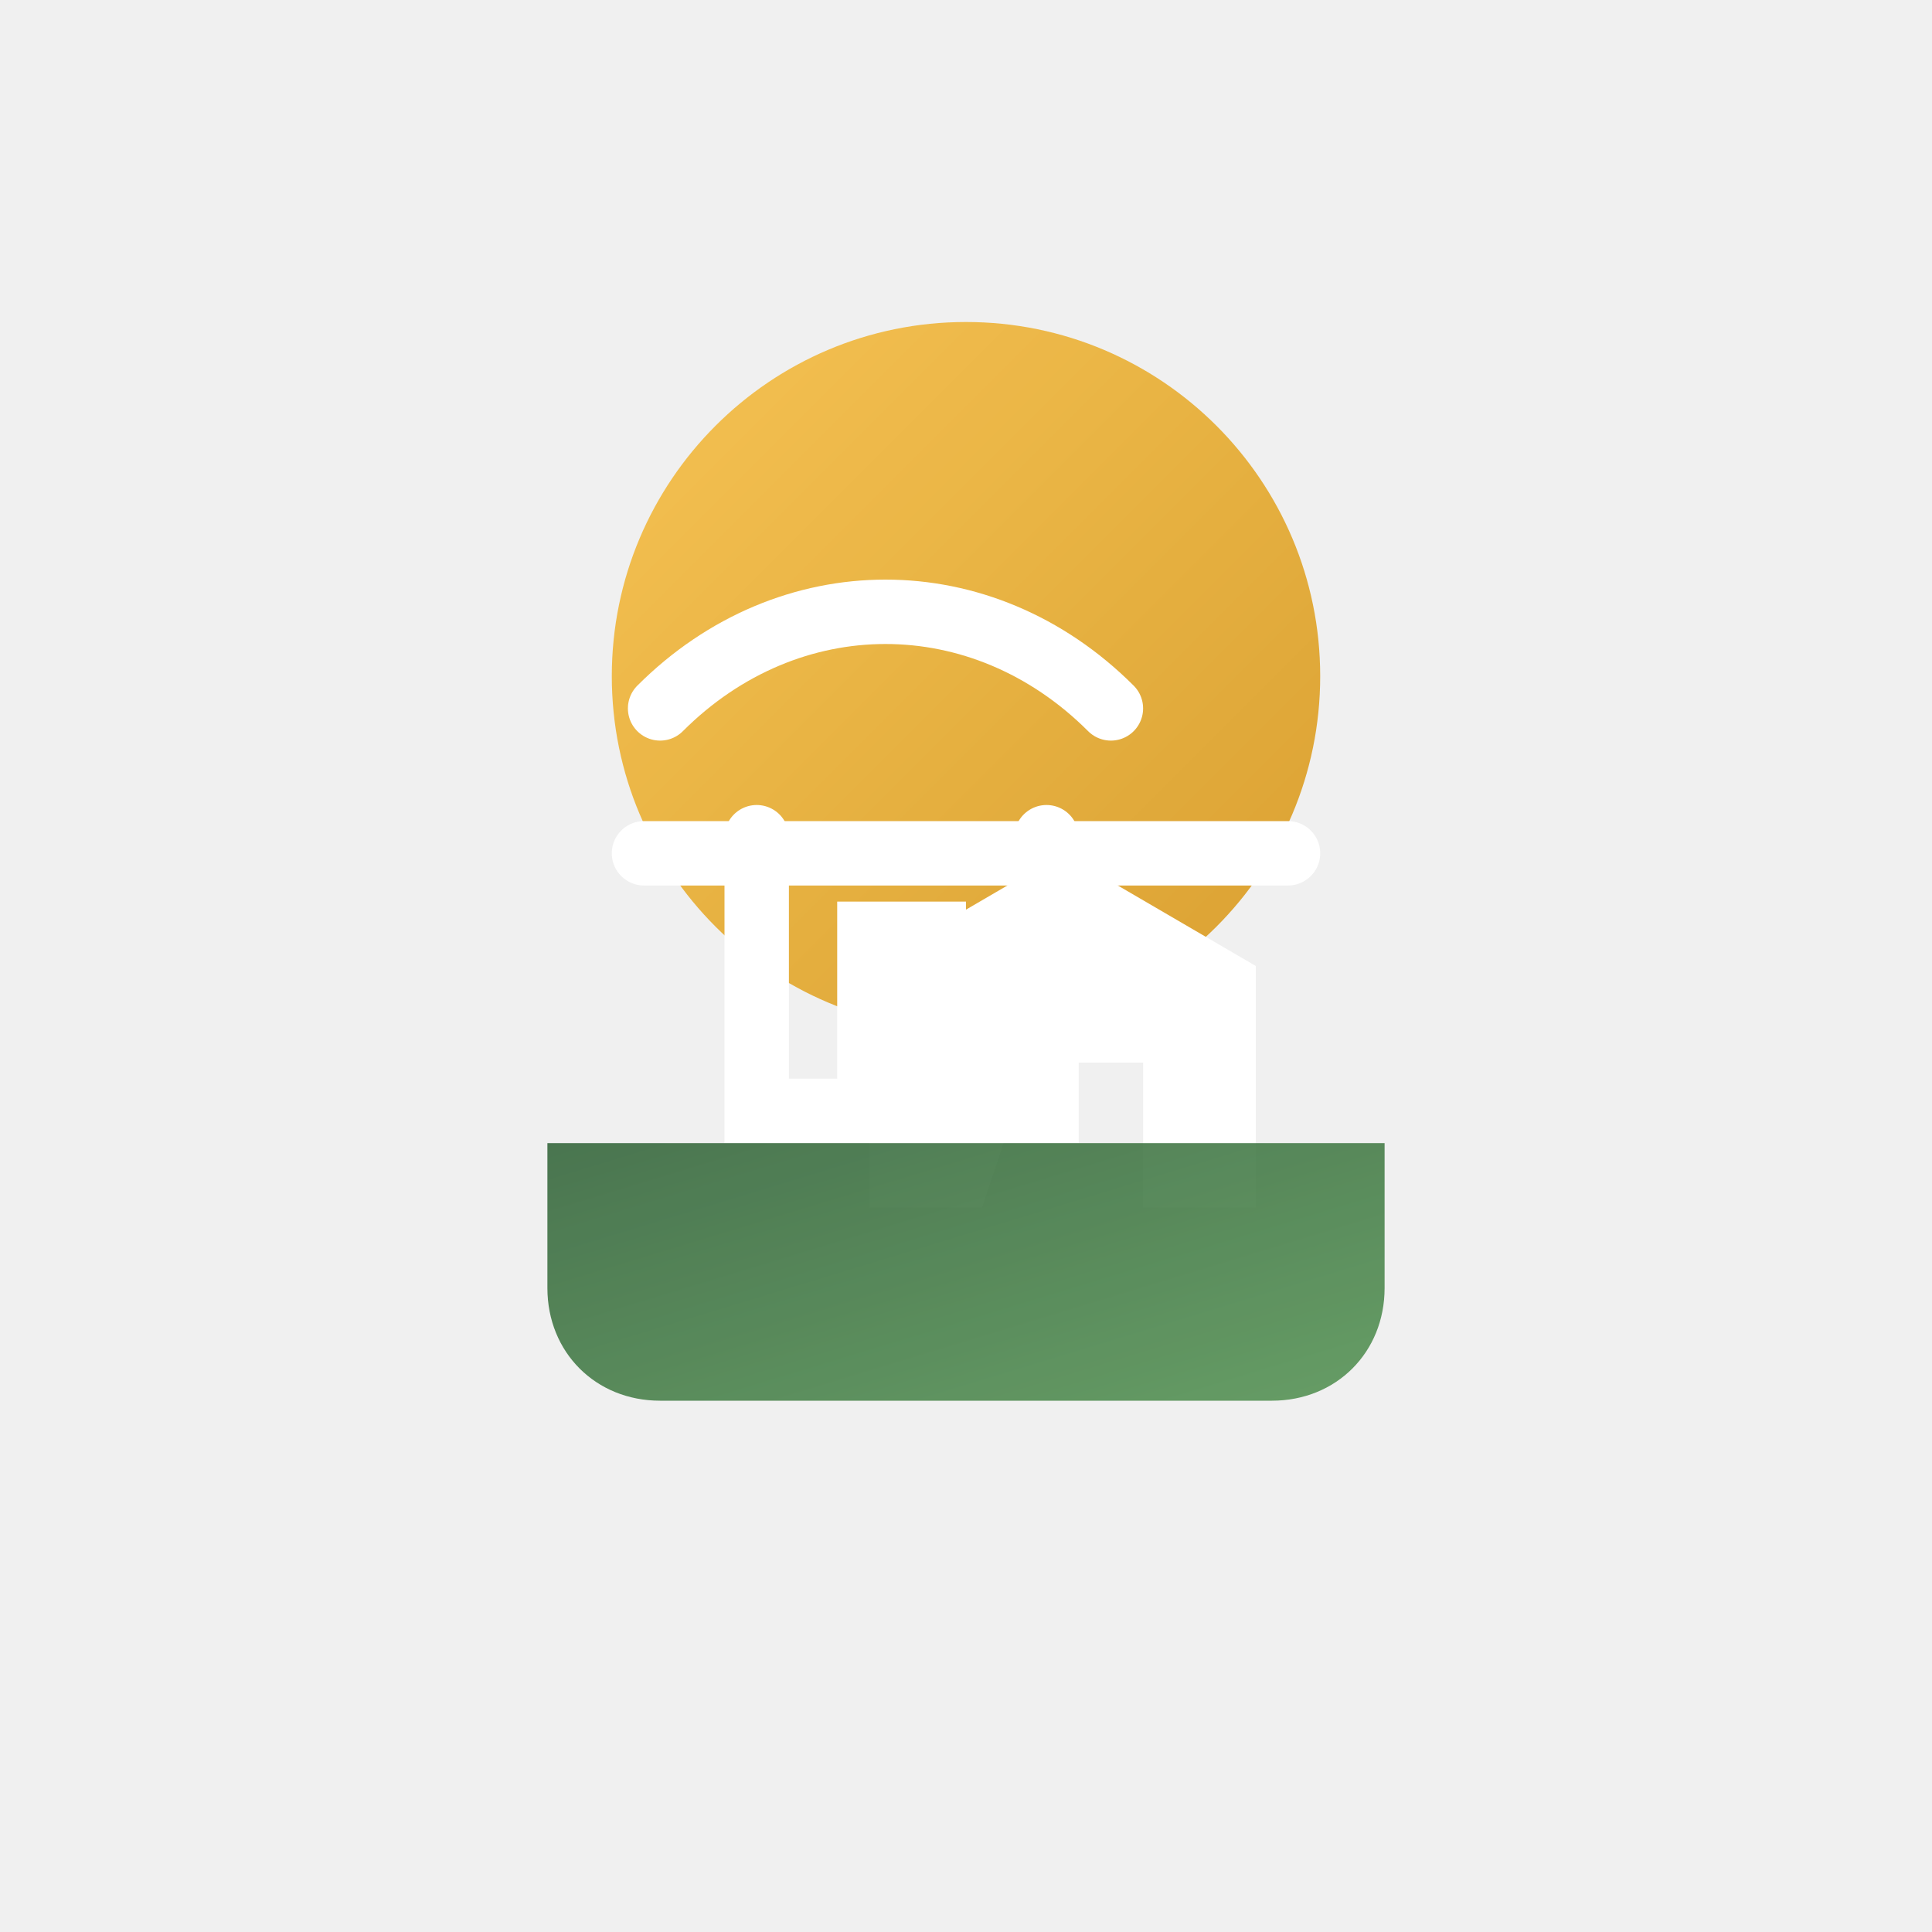
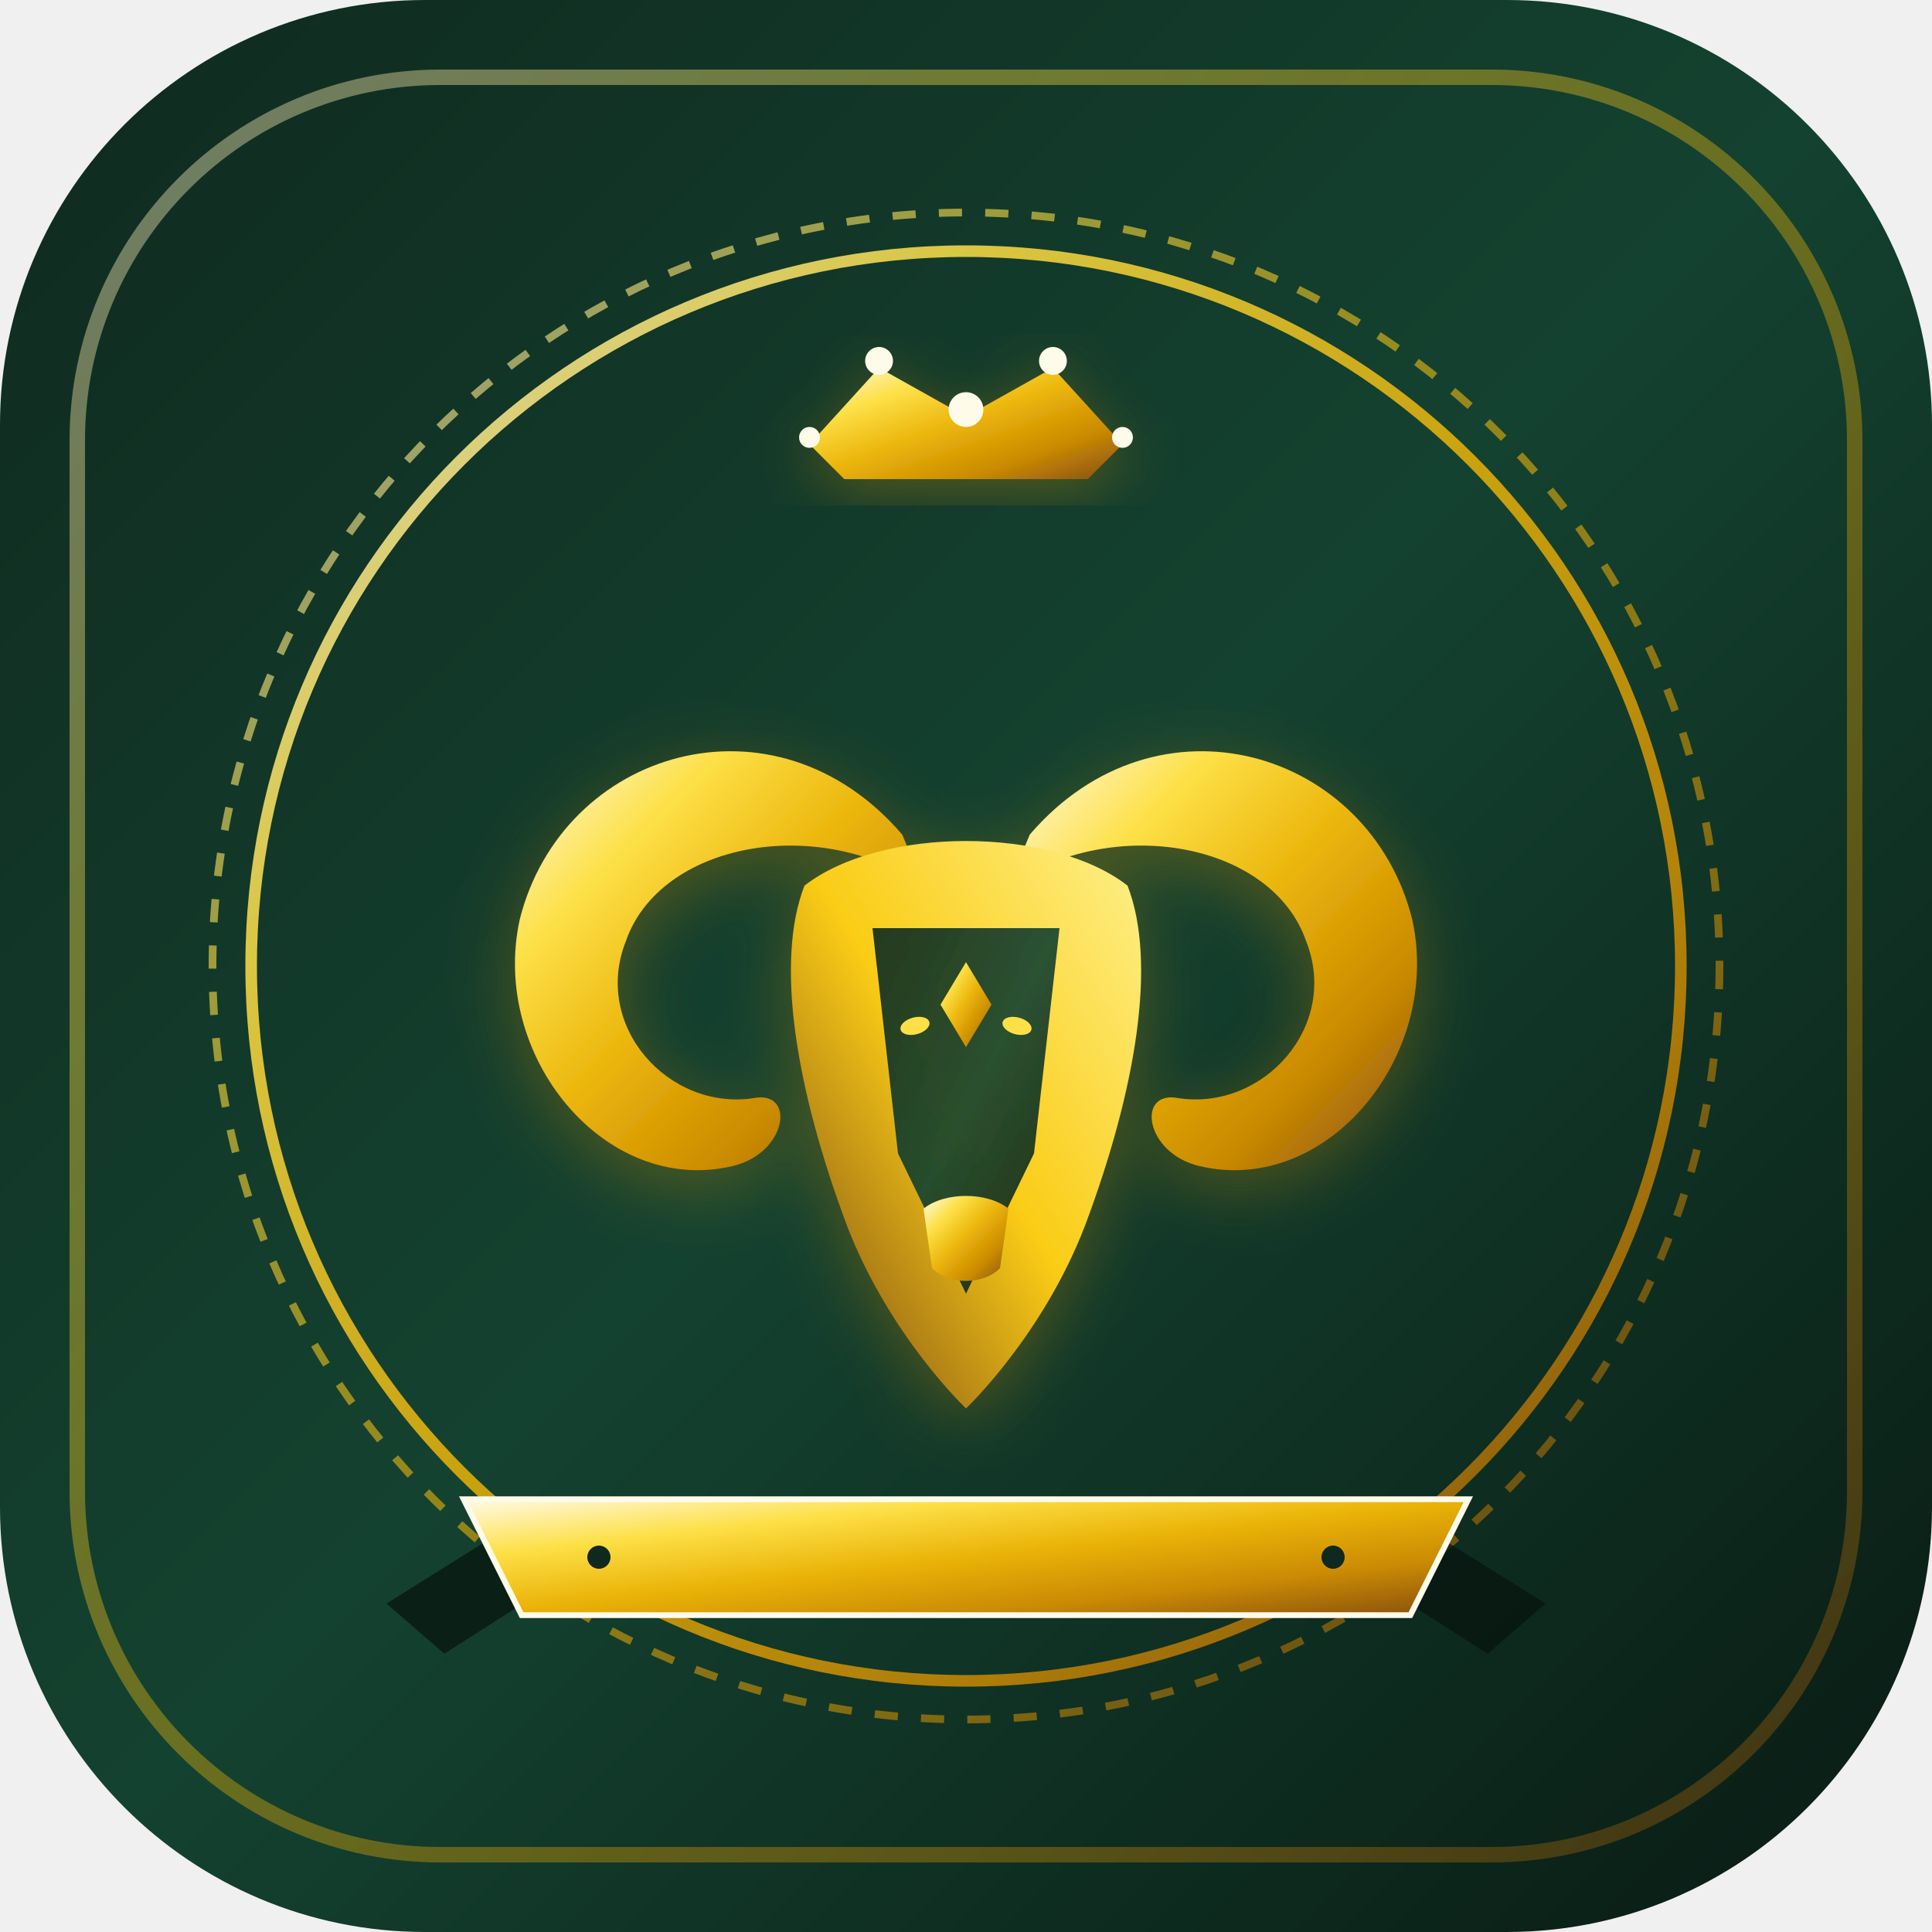
- <svg xmlns="http://www.w3.org/2000/svg" viewBox="0 0 240 240" role="img" aria-label="Sovereign Gold logo">
+ <svg xmlns="http://www.w3.org/2000/svg" viewBox="0 0 500 500" width="100%" height="100%">
  <defs>
-     <linearGradient id="goldGrad" x1="0%" y1="0%" x2="100%" y2="100%">
-       <stop offset="0%" stop-color="#F6C14C" />
-       <stop offset="100%" stop-color="#D89C27" />
+     <linearGradient id="goldPlate" x1="0%" y1="0%" x2="100%" y2="100%">
+       <stop offset="0%" stop-color="#FFFBEB" />
+       <stop offset="25%" stop-color="#FDE047" />
+       <stop offset="50%" stop-color="#EAB308" />
+       <stop offset="75%" stop-color="#CA8A04" />
+       <stop offset="100%" stop-color="#854D0E" />
    </linearGradient>
-     <linearGradient id="greenGrad" x1="0%" y1="0%" x2="100%" y2="100%">
-       <stop offset="0%" stop-color="#2C5F33" />
-       <stop offset="100%" stop-color="#4E8F4D" />
+     <linearGradient id="goldGleam" x1="0%" y1="100%" x2="100%" y2="0%">
+       <stop offset="0%" stop-color="#713F12" />
+       <stop offset="50%" stop-color="#FACC15" />
+       <stop offset="100%" stop-color="#FEF08A" />
    </linearGradient>
+     <linearGradient id="forestDeep" x1="0%" y1="0%" x2="100%" y2="100%">
+       <stop offset="0%" stop-color="#0F291E" />
+       <stop offset="50%" stop-color="#144230" />
+       <stop offset="100%" stop-color="#091A13" />
+     </linearGradient>
+     <linearGradient id="emeraldAccent" x1="0%" y1="0%" x2="100%" y2="100%">
+       <stop offset="0%" stop-color="#22C55E" />
+       <stop offset="100%" stop-color="#15803D" />
+     </linearGradient>
+     <filter id="goldGlow" x="-20%" y="-20%" width="140%" height="140%">
+       <feDropShadow dx="0" dy="4" stdDeviation="8" flood-color="#CA8A04" flood-opacity="0.35" />
+     </filter>
  </defs>
-   <rect width="240" height="240" rx="48" fill="none" />
-   <circle cx="120" cy="84" r="44" fill="url(#goldGrad)" opacity="0.95" />
-   <path d="M82 88c8-8 18-12 28-12 10 0 20 4 28 12" fill="none" stroke="#fff" stroke-width="8" stroke-linecap="round" />
-   <path d="M80 106h80" stroke="#fff" stroke-width="8" stroke-linecap="round" />
-   <path d="M94 104v34h14v-22h8v22h14v-34" fill="none" stroke="#fff" stroke-width="8" stroke-linecap="round" />
-   <path d="M128 132h14v18h14v-30l-24-14-24 14v30h14z" fill="#fff" />
-   <path d="M68 160c0 8 6 14 14 14h76c8 0 14-6 14-14v-18H68v18Z" fill="url(#greenGrad)" opacity="0.85" />
+   <rect width="500" height="500" rx="110" fill="url(#forestDeep)" />
+   <rect x="20" y="20" width="460" height="460" rx="94" fill="none" stroke="url(#goldPlate)" stroke-width="4" opacity="0.4" />
+   <circle cx="250" cy="250" r="195" fill="none" stroke="url(#goldPlate)" stroke-width="2" stroke-dasharray="6,6" opacity="0.6" />
+   <circle cx="250" cy="250" r="185" fill="none" stroke="url(#goldPlate)" stroke-width="3" opacity="0.85" />
+   <g transform="translate(250, 115) scale(0.9)" filter="url(#goldGlow)">
+     <path d="M-45,0 L-25,-22 L0,-8 L25,-22 L45,0 L35,10 L-35,10 Z" fill="url(#goldPlate)" />
+     <circle cx="-25" cy="-24" r="4" fill="#FFFBEB" />
+     <circle cx="0" cy="-10" r="5" fill="#FFFBEB" />
+     <circle cx="25" cy="-24" r="4" fill="#FFFBEB" />
+     <circle cx="-45" cy="-2" r="3" fill="#FFFBEB" />
+     <circle cx="45" cy="-2" r="3" fill="#FFFBEB" />
+   </g>
+   <g transform="translate(250, 260) scale(1.1)" filter="url(#goldGlow)">
+     <path d="M-15,-40 C-45,-75 -95,-60 -105,-20 C-112,12 -85,45 -55,38 C-42,35 -40,20 -50,22 C-70,25 -88,5 -80,-15 C-72,-38 -35,-45 -10,-28 Z" fill="url(#goldPlate)" />
+     <path d="M15,-40 C45,-75 95,-60 105,-20 C112,12 85,45 55,38 C42,35 40,20 50,22 C70,25 88,5 80,-15 C72,-38 35,-45 10,-28 Z" fill="url(#goldPlate)" />
+     <path d="M-38,-28 C-20,-42 20,-42 38,-28 C45,-10 40,20 28,52 C18,78 0,95 0,95 C0,95 -18,78 -28,52 C-40,20 -45,-10 -38,-28 Z" fill="url(#goldGleam)" />
+     <path d="M-22,-18 L22,-18 L16,35 L0,68 L-16,35 Z" fill="url(#forestDeep)" opacity="0.9" />
+     <polygon points="0,-10 6,0 0,10 -6,0" fill="url(#goldPlate)" />
+     <ellipse cx="-12" cy="5" rx="3.5" ry="2" fill="#FDE047" transform="rotate(-15 -12 5)" />
+     <ellipse cx="12" cy="5" rx="3.5" ry="2" fill="#FDE047" transform="rotate(15 12 5)" />
+     <path d="M-10,48 C-5,44 5,44 10,48 L8,62 C4,66 -4,66 -8,62 Z" fill="url(#goldPlate)" />
+   </g>
+   <g transform="translate(250, 400)">
+     <path d="M-150,15 L-110,-10 L110,-10 L150,15 L135,28 L110,12 L-110,12 L-135,28 Z" fill="#06120D" opacity="0.7" />
+     <path d="M-130,-12 L130,-12 L115,18 L-115,18 Z" fill="url(#goldPlate)" />
+     <path d="M-130,-12 L130,-12 L115,18 L-115,18 Z" fill="none" stroke="#FFFBEB" stroke-width="1.5" />
+     <circle cx="-95" cy="3" r="3" fill="#0F291E" />
+     <circle cx="95" cy="3" r="3" fill="#0F291E" />
+   </g>
</svg>
